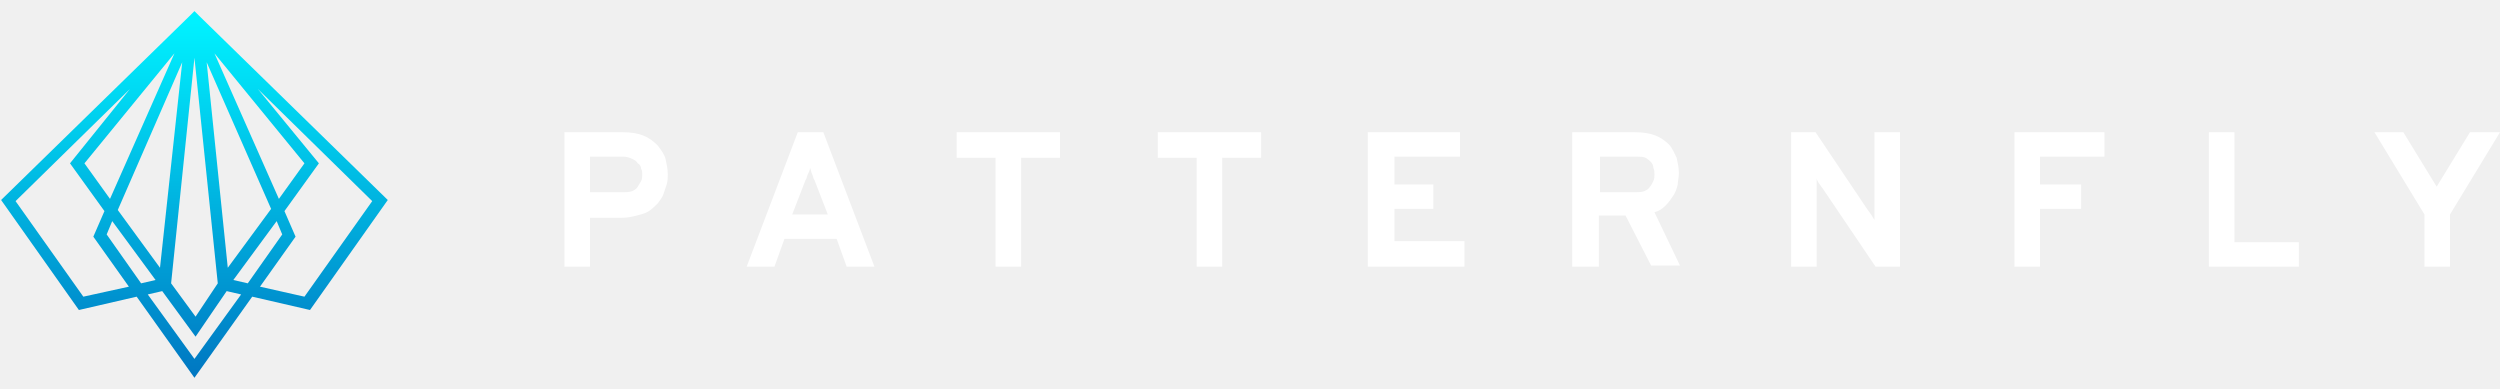
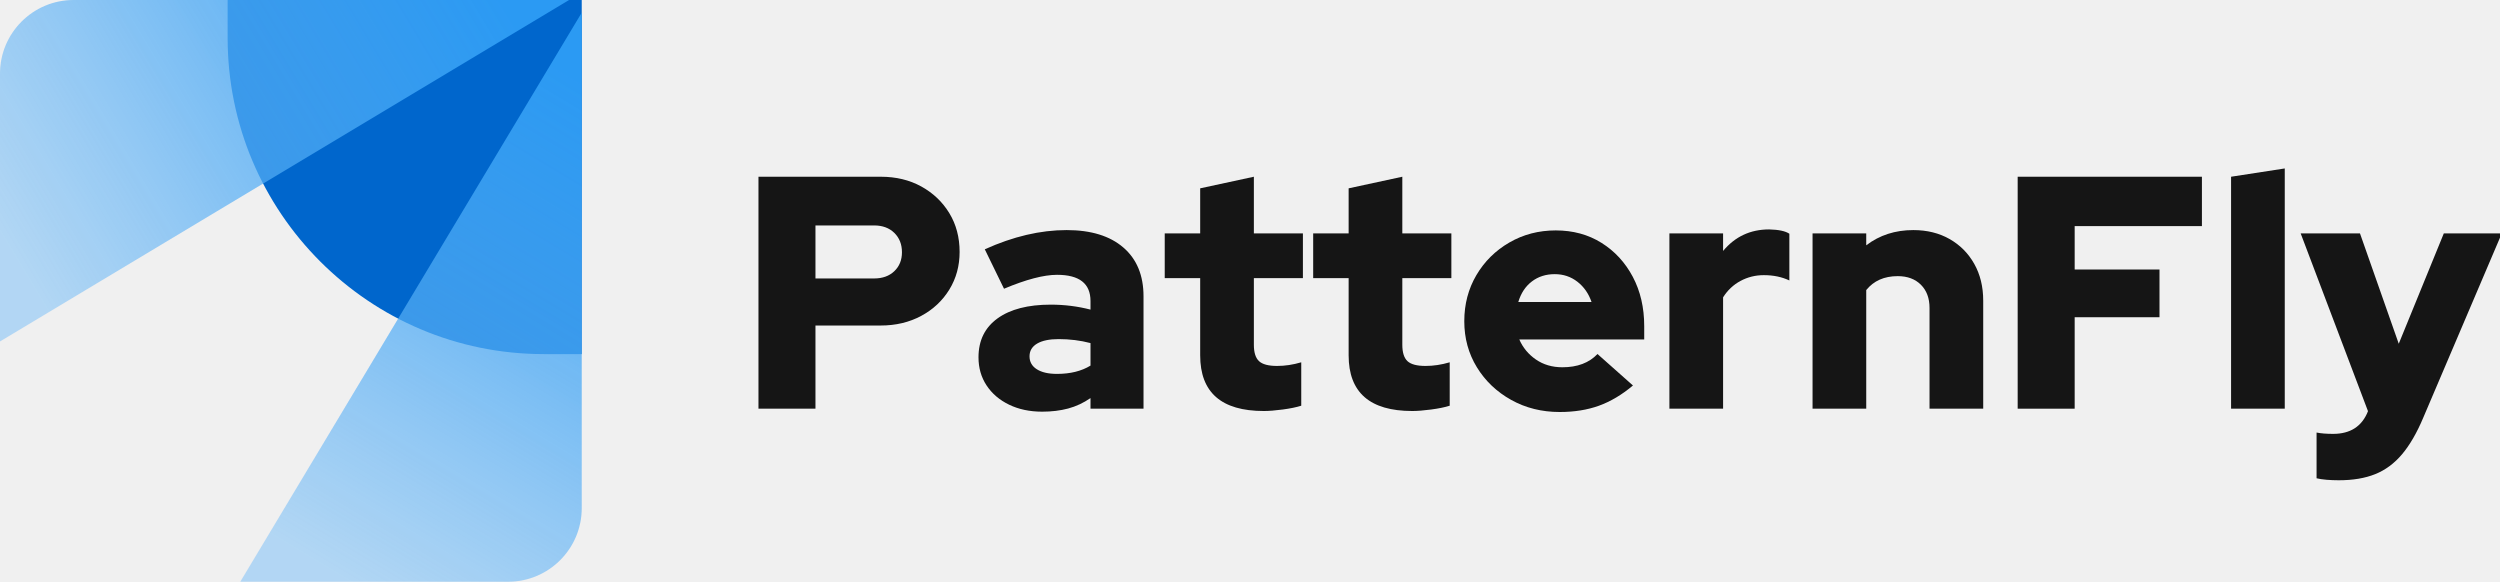
- <svg xmlns="http://www.w3.org/2000/svg" enable-background="new 0 0 225 35" viewBox="0 0 225 35" width="225" height="35">
-   <linearGradient id="a" gradientUnits="userSpaceOnUse" x1="17.48" x2="17.48" y1="2.037" y2="34.111">
-     <stop offset="0" stop-color="#00f1ff" />
-     <stop offset="1" stop-color="#0076c1" />
-   </linearGradient>
-   <path d="m12.3 26.7-5.2 1.2-7-9.9 17-16.6.4-.4.4.4 17 16.6-7 9.9-5.2-1.2-5.2 7.3zm5.2 5.6 4.2-5.8-1.3-.3-2.8 4.1-3-4.1-1.3.3zm.1-3.8 2-3-2.1-20.3-2.1 20.3zm9.8-1.8 6.1-8.6-10.3-10.1 5.5 6.7-3.1 4.3 1 2.3-3.2 4.5zm-19.9 0 4.1-.9-3.2-4.5 1-2.3-3.1-4.3 5.4-6.7-10.3 10.1zm5.2-1.2 1.3-.3-3.9-5.3-.5 1.2zm9.6 0 3.1-4.4-.5-1.2-3.9 5.3zm-1.8-1.4 3.9-5.3-5.8-13.2zm-6.1 0 2-18.5-5.8 13.3zm-4.5-6.2 5.8-13.1-8.1 9.9zm15.2 0 2.3-3.2-8.1-9.9z" fill="url(#a)" />
-   <g fill="#fff">
-     <path d="m50.8 24v-12.1h5.2c.8 0 1.4.1 1.9.3s.9.5 1.3.9c.3.4.6.8.7 1.2.1.5.2.9.2 1.4 0 .3 0 .6-.1.9s-.2.6-.3.9-.3.5-.5.8c-.2.2-.5.5-.8.7s-.7.3-1.1.4-.8.2-1.3.2h-2.9v4.4zm5.3-6.7c.3 0 .5 0 .8-.1.2-.1.4-.2.5-.4s.2-.3.3-.5.1-.4.1-.6 0-.4-.1-.5c0-.2-.1-.4-.3-.5-.1-.2-.3-.3-.5-.4s-.5-.2-.8-.2h-3v3.2z" />
-     <path d="m76.2 24-.9-2.5h-4.7l-.9 2.5h-2.5l4.6-12.1h2.3l4.6 12.1zm-2.9-7.8c-.1-.1-.1-.3-.2-.5s-.1-.4-.2-.6c0 .2-.1.4-.2.6s-.1.4-.2.5l-1.2 3.1h3.2z" />
-     <path d="m91.9 14.2v9.8h-2.3v-9.8h-3.5v-2.3h9.3v2.3z" />
-     <path d="m110 14.2v9.8h-2.3v-9.8h-3.5v-2.3h9.3v2.3z" />
-     <path d="m123.1 24v-12.1h8.3v2.2h-5.9v2.5h3.5v2.2h-3.5v2.9h6.3v2.3z" />
-     <path d="m141.5 24v-12.1h5.6c.8 0 1.4.1 1.9.3s.9.5 1.2.8.5.8.7 1.2c.1.5.2.9.2 1.4 0 .3-.1.7-.1 1-.1.4-.2.7-.4 1s-.4.6-.7.9-.6.5-1 .6l2.3 4.8h-2.6l-2.3-4.5h-2.4v4.6zm5.7-6.7c.3 0 .5 0 .8-.1.2-.1.4-.2.5-.4.1-.1.2-.3.3-.5s.1-.4.1-.6 0-.4-.1-.6c0-.2-.1-.4-.2-.5s-.3-.3-.5-.4-.5-.1-.8-.1h-3.3v3.2z" />
-     <path d="m168.8 24-4.8-7.1c-.1-.1-.2-.3-.3-.4-.1-.2-.2-.3-.2-.5v.5.5 7h-2.3v-12.1h2.2l4.7 7c.1.1.2.3.3.4.1.2.2.3.3.5 0-.2 0-.3 0-.5s0-.3 0-.4v-7h2.3v12.1z" />
-     <path d="m181.3 24v-12.1h8.1v2.2h-5.8v2.5h3.7v2.2h-3.7v5.2z" />
-     <path d="m198.8 24v-12.1h2.3v9.9h5.8v2.2z" />
-     <path d="m218.2 24v-4.7l-4.5-7.4h2.6l3 4.9 3-4.9h2.7l-4.5 7.4v4.7z" />
+ <svg xmlns="http://www.w3.org/2000/svg" width="679px" height="158px" viewBox="0 0 679 158" version="1.1">
+   <defs>
+     <linearGradient x1="68%" y1="2.25860997e-13%" x2="32%" y2="100%" id="linearGradient-1">
+       <stop stop-color="#2B9AF3" offset="0%" />
+       <stop stop-color="#73BCF7" stop-opacity="0.502" offset="100%" />
+     </linearGradient>
+   </defs>
+   <g id="PF-HorizontalLogo-Color" stroke="none" stroke-width="1" fill="none" fill-rule="evenodd">
+     <g id="PatternFly-Copy-11" transform="translate(206, 45.75)" fill="#151515" fill-rule="nonzero">
+       <path d="M0,65.25 L0,2.25 L33.21,2.25 C37.35,2.25 41.025,3.135 44.235,4.905 C47.445,6.675 49.98,9.09 51.84,12.15 C53.7,15.21 54.63,18.72 54.63,22.68 C54.63,26.46 53.7,29.865 51.84,32.895 C49.98,35.925 47.43,38.31 44.19,40.05 C40.95,41.79 37.29,42.66 33.21,42.66 L15.48,42.66 L15.48,65.25 L0,65.25 Z M15.48,29.88 L31.41,29.88 C33.69,29.88 35.52,29.22 36.9,27.9 C38.28,26.58 38.97,24.87 38.97,22.77 C38.97,20.61 38.28,18.855 36.9,17.505 C35.52,16.155 33.69,15.48 31.41,15.48 L15.48,15.48 L15.48,29.88 Z" id="Shape" />
+       <path d="M77.04,66.06 C73.68,66.06 70.695,65.43 68.085,64.17 C65.475,62.91 63.435,61.17 61.965,58.95 C60.495,56.73 59.76,54.18 59.76,51.3 C59.76,46.74 61.485,43.215 64.935,40.725 C68.385,38.235 73.2,36.99 79.38,36.99 C83.1,36.99 86.7,37.44 90.18,38.34 L90.18,36 C90.18,31.26 87.15,28.89 81.09,28.89 C77.49,28.89 72.69,30.15 66.69,32.67 L61.47,21.96 C69.15,18.48 76.56,16.74 83.7,16.74 C90.3,16.74 95.43,18.315 99.09,21.465 C102.75,24.615 104.58,29.04 104.58,34.74 L104.58,65.25 L90.18,65.25 L90.18,62.37 C88.26,63.69 86.235,64.635 84.105,65.205 C81.975,65.775 79.62,66.06 77.04,66.06 Z M73.62,51.03 C73.62,52.53 74.28,53.7 75.6,54.54 C76.92,55.38 78.75,55.8 81.09,55.8 C84.69,55.8 87.72,55.05 90.18,53.55 L90.18,47.43 C87.42,46.71 84.54,46.35 81.54,46.35 C79.02,46.35 77.07,46.755 75.69,47.565 C74.31,48.375 73.62,49.53 73.62,51.03 Z" id="Shape" />
+       <path d="M137.25,65.88 C125.73,65.88 119.97,60.84 119.97,50.76 L119.97,29.79 L110.34,29.79 L110.34,17.64 L119.97,17.64 L119.97,5.4 L134.55,2.25 L134.55,17.64 L147.87,17.64 L147.87,29.79 L134.55,29.79 L134.55,47.88 C134.55,49.98 135.015,51.465 135.945,52.335 C136.875,53.205 138.51,53.64 140.85,53.64 C143.01,53.64 145.2,53.31 147.42,52.65 L147.42,64.44 C146.1,64.86 144.42,65.205 142.38,65.475 C140.34,65.745 138.63,65.88 137.25,65.88 Z" id="Path" />
+       <path d="M177.57,65.88 C166.05,65.88 160.29,60.84 160.29,50.76 L160.29,29.79 L150.66,29.79 L150.66,17.64 L160.29,17.64 L160.29,5.4 L174.87,2.25 L174.87,17.64 L188.19,17.64 L188.19,29.79 L174.87,29.79 L174.87,47.88 C174.87,49.98 175.335,51.465 176.265,52.335 C177.195,53.205 178.83,53.64 181.17,53.64 C183.33,53.64 185.52,53.31 187.74,52.65 L187.74,64.44 C186.42,64.86 184.74,65.205 182.7,65.475 C180.66,65.745 178.95,65.88 177.57,65.88 Z" id="Path" />
+       <path d="M217.62,66.15 C212.76,66.15 208.365,65.055 204.435,62.865 C200.505,60.675 197.4,57.72 195.12,54 C192.84,50.28 191.7,46.11 191.7,41.49 C191.7,36.87 192.795,32.7 194.985,28.98 C197.175,25.26 200.16,22.305 203.94,20.115 C207.72,17.925 211.92,16.83 216.54,16.83 C221.22,16.83 225.36,17.955 228.96,20.205 C232.56,22.455 235.395,25.53 237.465,29.43 C239.535,33.33 240.57,37.8 240.57,42.84 L240.57,46.44 L206.64,46.44 C207.6,48.66 209.1,50.475 211.14,51.885 C213.18,53.295 215.58,54 218.34,54 C222.42,54 225.6,52.8 227.88,50.4 L237.51,58.95 C234.51,61.47 231.435,63.3 228.285,64.44 C225.135,65.58 221.58,66.15 217.62,66.15 Z M206.37,36.27 L226.26,36.27 C225.48,33.99 224.205,32.16 222.435,30.78 C220.665,29.4 218.61,28.71 216.27,28.71 C213.87,28.71 211.8,29.37 210.06,30.69 C208.32,32.01 207.09,33.87 206.37,36.27 Z" id="Shape" />
+       <path d="M247.41,65.25 L247.41,17.64 L261.99,17.64 L261.99,22.41 C265.23,18.51 269.4,16.56 274.5,16.56 C277.08,16.62 278.91,17.01 279.99,17.73 L279.99,30.42 C277.95,29.46 275.64,28.98 273.06,28.98 C270.78,28.98 268.665,29.505 266.715,30.555 C264.765,31.605 263.19,33.09 261.99,35.01 L261.99,65.25 L247.41,65.25 Z" id="Path" />
+       <path d="M286.29,65.25 L286.29,17.64 L300.87,17.64 L300.87,20.88 C304.47,18.12 308.73,16.74 313.65,16.74 C317.37,16.74 320.655,17.55 323.505,19.17 C326.355,20.79 328.59,23.04 330.21,25.92 C331.83,28.8 332.64,32.13 332.64,35.91 L332.64,65.25 L318.06,65.25 L318.06,37.89 C318.06,35.25 317.28,33.15 315.72,31.59 C314.16,30.03 312.06,29.25 309.42,29.25 C305.76,29.25 302.91,30.51 300.87,33.03 L300.87,65.25 L286.29,65.25 Z" id="Path" />
+       <polygon id="Path" points="342 65.25 342 2.25 392.04 2.25 392.04 15.66 357.48 15.66 357.48 27.45 380.52 27.45 380.52 40.41 357.48 40.41 357.48 65.25" />
+       <polygon id="Path" points="399.96 65.25 399.96 2.25 414.54 0 414.54 65.25" />
+       <path d="M429.21,84.69 C428.07,84.69 426.96,84.645 425.88,84.555 C424.8,84.465 423.9,84.33 423.18,84.15 L423.18,71.73 C424.38,71.97 425.88,72.09 427.68,72.09 C432.36,72.09 435.51,70.05 437.13,65.97 L437.13,65.88 L418.86,17.64 L434.97,17.64 L445.5,47.61 L457.74,17.64 L473.49,17.64 L452.16,67.68 C450.42,71.82 448.5,75.135 446.4,77.625 C444.3,80.115 441.87,81.915 439.11,83.025 C436.35,84.135 433.05,84.69 429.21,84.69 Z" id="Path" />
+     </g>
+     <g id="Logo" transform="translate(0, 0)">
+       <path d="M61.826,0 L158,0 L158,96.174 L147.696,96.174 C100.271,96.174 61.826,57.729 61.826,10.304 L61.826,0 L61.826,0 Z" id="Rectangle-Copy-17" fill="#0066CC" />
+       <path d="M158,3.435 L65.261,158 L138,158 C149.046,158 158,149.046 158,138 L158,3.435 L158,3.435 Z" id="Path-2" fill="url(#linearGradient-1)" />
+       <path d="M123.652,-30.913 L30.913,123.652 L103.652,123.652 C114.698,123.652 123.652,114.698 123.652,103.652 L123.652,-30.913 L123.652,-30.913 Z" id="Path-2" fill="url(#linearGradient-1)" transform="translate(77.28261, 46.36957) scale(1, -1) rotate(90) translate(-77.28261, -46.36957) " />
+     </g>
  </g>
</svg>
